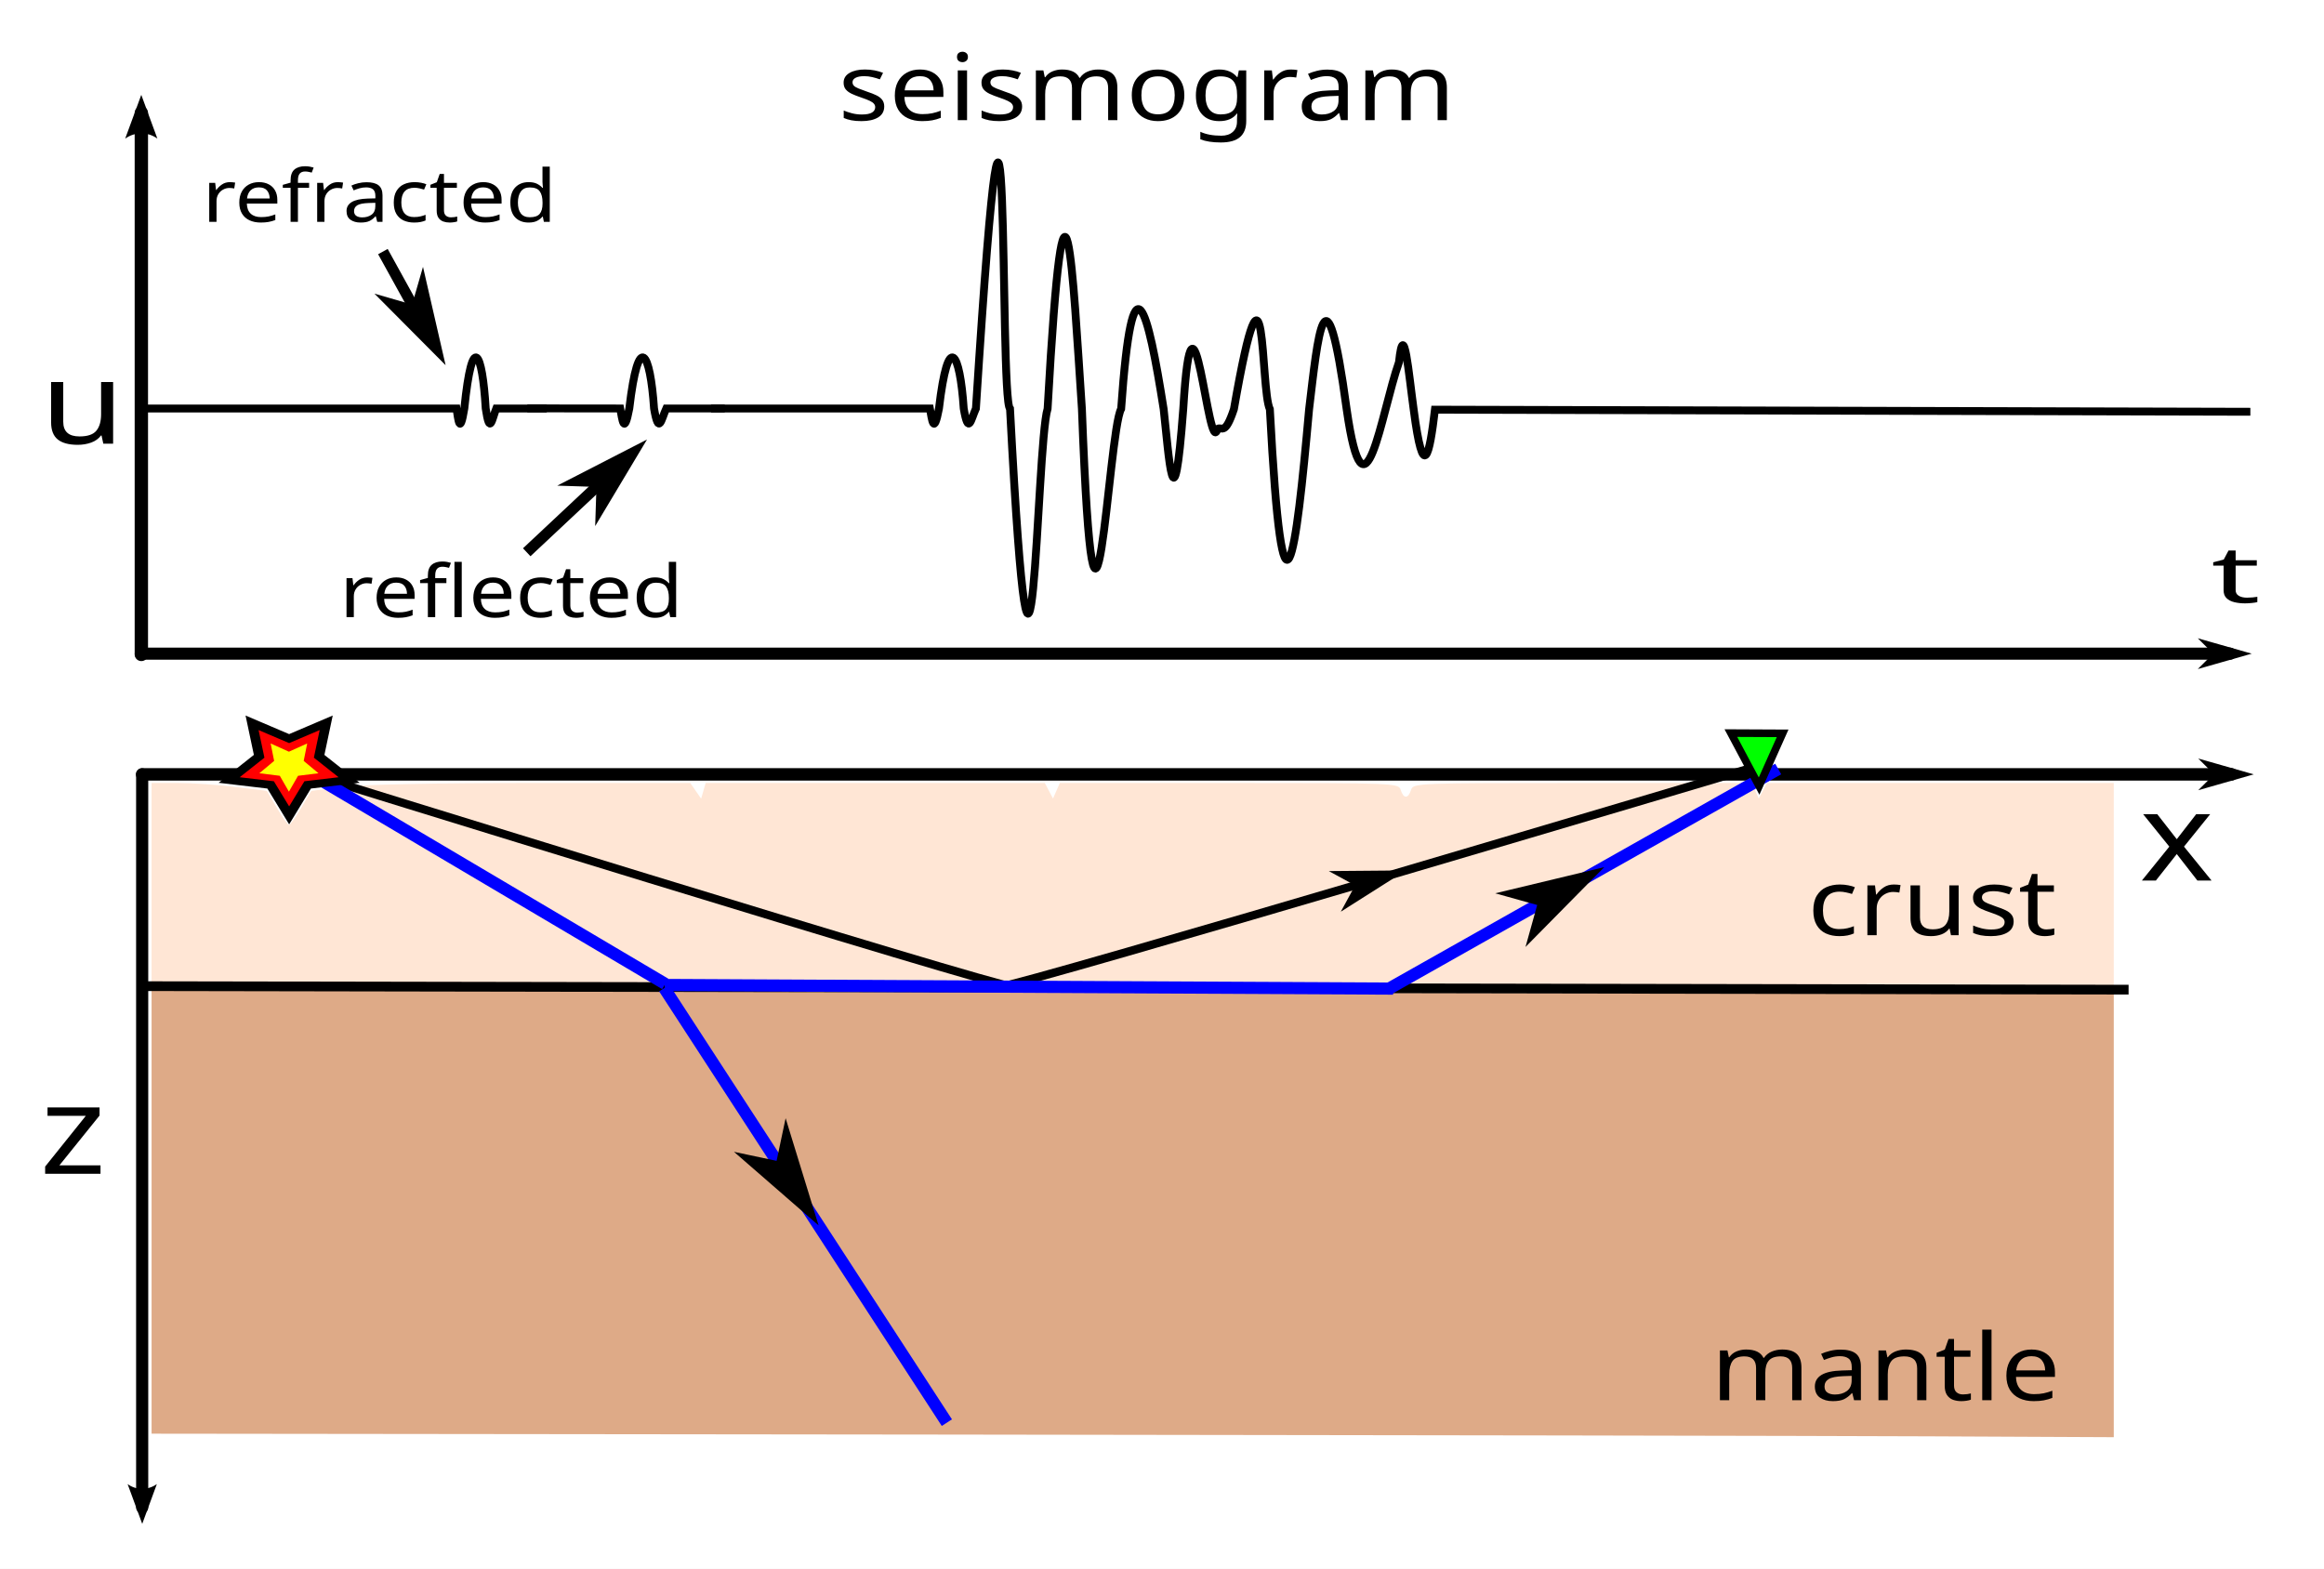
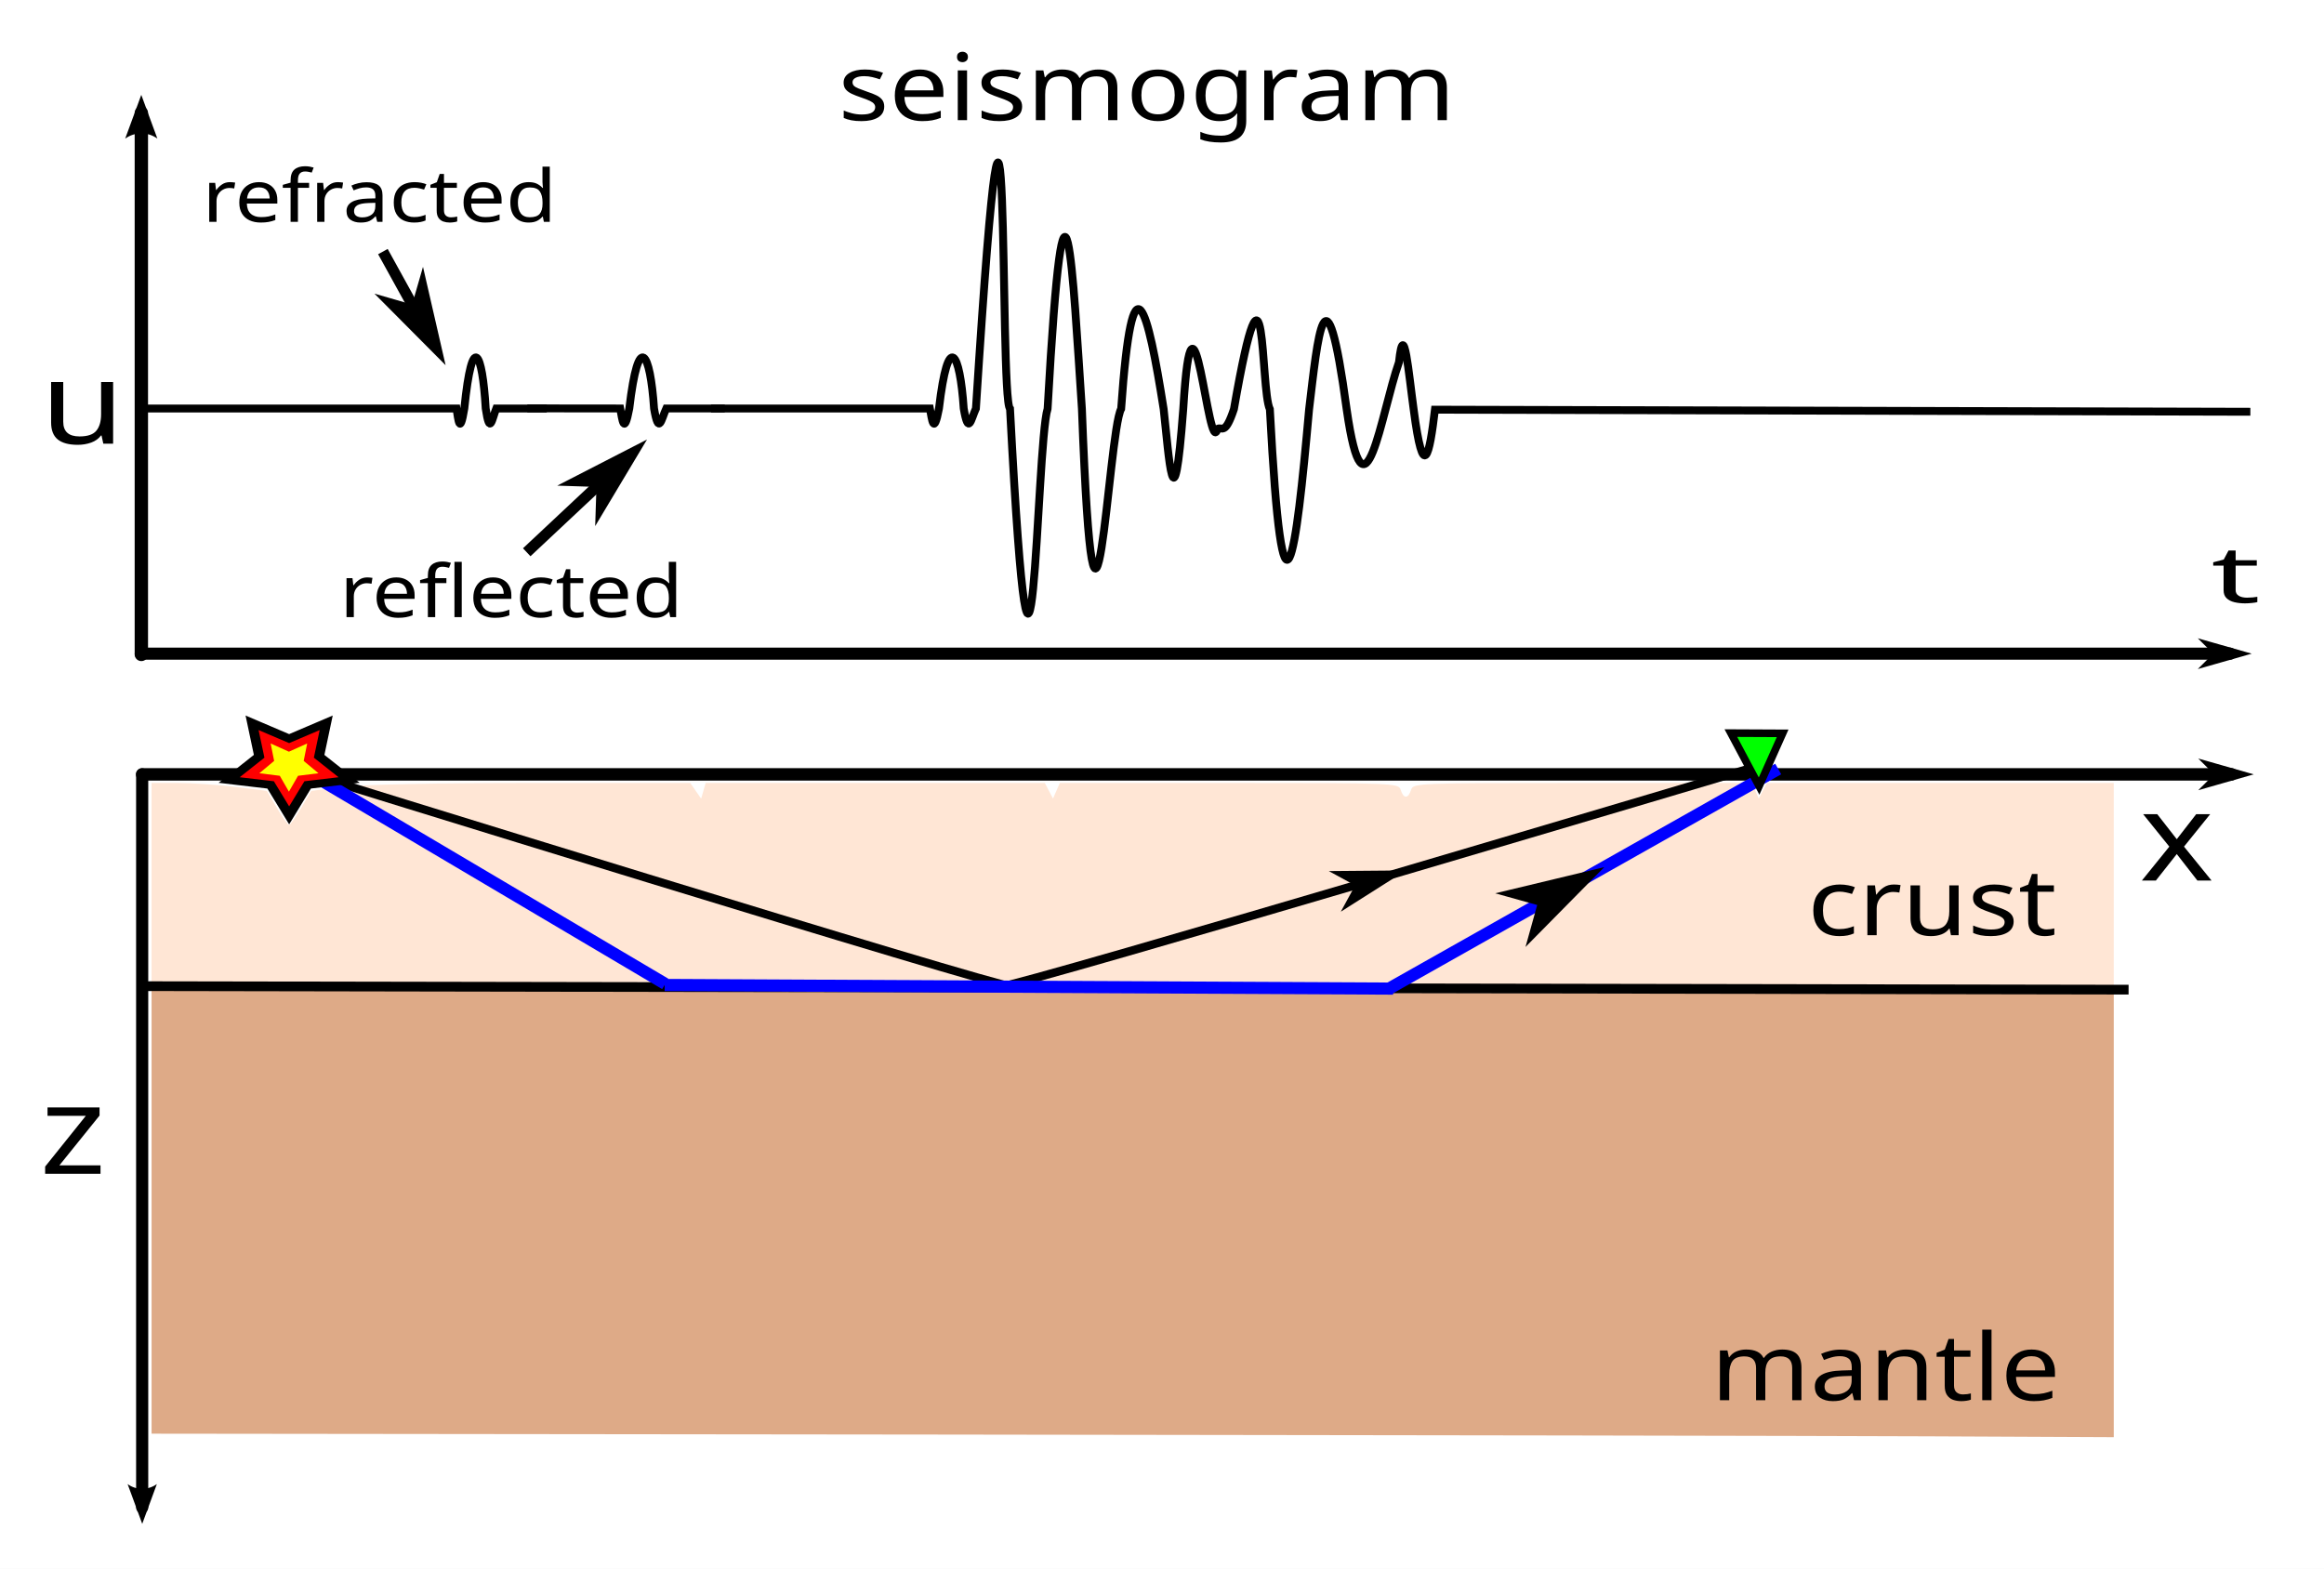
<svg xmlns="http://www.w3.org/2000/svg" width="718.218" height="484.873" id="svg2" version="1.1">
  <defs id="defs4">
    <marker orient="auto" refY="0" refX="0" id="Arrow1Mstart" style="overflow:visible">
      <path id="path3875" d="M 0,0 5,-5 -12.5,0 5,5 0,0 z" style="fill-rule:evenodd;stroke:#000000;stroke-width:1pt;marker-start:none" transform="matrix(0.4,0,0,0.4,4,0)" />
    </marker>
    <marker orient="auto" refY="0" refX="0" id="Arrow1Mend" style="overflow:visible">
      <path id="path3878" d="M 0,0 5,-5 -12.5,0 5,5 0,0 z" style="fill-rule:evenodd;stroke:#000000;stroke-width:1pt;marker-start:none" transform="matrix(-0.4,0,0,-0.4,-4,0)" />
    </marker>
    <marker orient="auto" refY="0" refX="0" id="Arrow1Send" style="overflow:visible">
      <path id="path3776" d="M 0,0 5,-5 -12.5,0 5,5 0,0 z" style="fill-rule:evenodd;stroke:#000000;stroke-width:1pt;marker-start:none" transform="matrix(-0.2,0,0,-0.2,-1.2,0)" />
    </marker>
    <marker orient="auto" refY="0" refX="0" id="Arrow2Sstart" style="overflow:visible">
      <path id="path3791" style="font-size:12px;fill-rule:evenodd;stroke-width:0.625;stroke-linejoin:round" d="M 8.719,4.034 -2.207,0.016 8.719,-4.002 c -1.745,2.372 -1.735,5.617 -6e-7,8.035 z" transform="matrix(0.3,0,0,0.3,-0.69,0)" />
    </marker>
    <marker orient="auto" refY="0" refX="0" id="Arrow2Sstart-1" style="overflow:visible">
      <path id="path3791-2" style="font-size:12px;fill-rule:evenodd;stroke-width:0.625;stroke-linejoin:round" d="M 8.719,4.034 -2.207,0.016 8.719,-4.002 c -1.745,2.372 -1.735,5.617 -6e-7,8.035 z" transform="matrix(0.3,0,0,0.3,-0.69,0)" />
    </marker>
    <marker orient="auto" refY="0" refX="0" id="Arrow1Send-9" style="overflow:visible">
      <path id="path3776-3" d="M 0,0 5,-5 -12.5,0 5,5 0,0 z" style="fill-rule:evenodd;stroke:#000000;stroke-width:1pt;marker-start:none" transform="matrix(-0.2,0,0,-0.2,-1.2,0)" />
    </marker>
    <marker orient="auto" refY="0" refX="0" id="Arrow1Mstart-1" style="overflow:visible">
      <path id="path3875-2" d="M 0,0 5,-5 -12.5,0 5,5 0,0 z" style="fill-rule:evenodd;stroke:#000000;stroke-width:1pt;marker-start:none" transform="matrix(0.4,0,0,0.4,4,0)" />
    </marker>
    <marker style="overflow:visible" id="Arrow1Send-9-7" refX="0" refY="0" orient="auto">
      <path transform="matrix(-0.2,0,0,-0.2,-1.2,0)" style="fill-rule:evenodd;stroke:#000000;stroke-width:1pt;marker-start:none" d="M 0,0 5,-5 -12.5,0 5,5 0,0 z" id="path3776-3-8" />
    </marker>
    <marker style="overflow:visible" id="Arrow2Sstart-1-5" refX="0" refY="0" orient="auto">
      <path transform="matrix(0.3,0,0,0.3,-0.69,0)" d="M 8.719,4.034 -2.207,0.016 8.719,-4.002 c -1.745,2.372 -1.735,5.617 -6e-7,8.035 z" style="font-size:12px;fill-rule:evenodd;stroke-width:0.625;stroke-linejoin:round" id="path3791-2-2" />
    </marker>
    <marker style="overflow:visible" id="Arrow2Sstart-19" refX="0" refY="0" orient="auto">
      <path transform="matrix(0.3,0,0,0.3,-0.69,0)" d="M 8.719,4.034 -2.207,0.016 8.719,-4.002 c -1.745,2.372 -1.735,5.617 -6e-7,8.035 z" style="font-size:12px;fill-rule:evenodd;stroke-width:0.625;stroke-linejoin:round" id="path3791-0" />
    </marker>
    <marker style="overflow:visible" id="Arrow1Send-3" refX="0" refY="0" orient="auto">
      <path transform="matrix(-0.2,0,0,-0.2,-1.2,0)" style="fill-rule:evenodd;stroke:#000000;stroke-width:1pt;marker-start:none" d="M 0,0 5,-5 -12.5,0 5,5 0,0 z" id="path3776-2" />
    </marker>
    <marker style="overflow:visible" id="Arrow1Mend-6" refX="0" refY="0" orient="auto">
      <path transform="matrix(-0.4,0,0,-0.4,-4,0)" style="fill-rule:evenodd;stroke:#000000;stroke-width:1pt;marker-start:none" d="M 0,0 5,-5 -12.5,0 5,5 0,0 z" id="path3878-3" />
    </marker>
    <marker style="overflow:visible" id="Arrow1Mstart-7" refX="0" refY="0" orient="auto">
      <path transform="matrix(0.4,0,0,0.4,4,0)" style="fill-rule:evenodd;stroke:#000000;stroke-width:1pt;marker-start:none" d="M 0,0 5,-5 -12.5,0 5,5 0,0 z" id="path3875-0" />
    </marker>
    <marker orient="auto" refY="0" refX="0" id="Arrow1Send-5" style="overflow:visible">
      <path id="path3776-9" d="M 0,0 5,-5 -12.5,0 5,5 0,0 z" style="fill-rule:evenodd;stroke:#000000;stroke-width:1pt;marker-start:none" transform="matrix(-0.2,0,0,-0.2,-1.2,0)" />
    </marker>
    <marker orient="auto" refY="0" refX="0" id="Arrow1Send-4" style="overflow:visible">
      <path id="path3776-7" d="M 0,0 5,-5 -12.5,0 5,5 0,0 z" style="fill-rule:evenodd;stroke:#000000;stroke-width:1pt;marker-start:none" transform="matrix(-0.2,0,0,-0.2,-1.2,0)" />
    </marker>
    <marker orient="auto" refY="0" refX="0" id="Arrow1Send-57" style="overflow:visible">
      <path id="path3776-0" d="M 0,0 5,-5 -12.5,0 5,5 0,0 z" style="fill-rule:evenodd;stroke:#000000;stroke-width:1pt;marker-start:none" transform="matrix(-0.2,0,0,-0.2,-1.2,0)" />
    </marker>
    <marker orient="auto" refY="0" refX="0" id="Arrow2Sstart-6" style="overflow:visible">
      <path id="path3791-5" style="font-size:12px;fill-rule:evenodd;stroke-width:0.625;stroke-linejoin:round" d="M 8.719,4.034 -2.207,0.016 8.719,-4.002 c -1.745,2.372 -1.735,5.617 -6e-7,8.035 z" transform="matrix(0.3,0,0,0.3,-0.69,0)" />
    </marker>
    <marker style="overflow:visible" id="Arrow1Mend-6-0" refX="0" refY="0" orient="auto">
      <path transform="matrix(-0.4,0,0,-0.4,-4,0)" style="fill-rule:evenodd;stroke:#000000;stroke-width:1pt;marker-start:none" d="M 0,0 5,-5 -12.5,0 5,5 0,0 z" id="path3878-3-3" />
    </marker>
    <marker style="overflow:visible" id="Arrow1Mend-6-3" refX="0" refY="0" orient="auto">
      <path transform="matrix(-0.4,0,0,-0.4,-4,0)" style="fill-rule:evenodd;stroke:#000000;stroke-width:1pt;marker-start:none" d="M 0,0 5,-5 -12.5,0 5,5 0,0 z" id="path3878-3-8" />
    </marker>
    <marker orient="auto" refY="0" refX="0" id="Arrow1Mend-9" style="overflow:visible">
      <path id="path3878-1" d="M 0,0 5,-5 -12.5,0 5,5 0,0 z" style="fill-rule:evenodd;stroke:#000000;stroke-width:1pt;marker-start:none" transform="matrix(-0.4,0,0,-0.4,-4,0)" />
    </marker>
  </defs>
  <g id="layer1" transform="translate(-133.6813,62.20236)">
    <rect style="color:#000000;fill:#ffffff;fill-opacity:1;fill-rule:nonzero;marker:none;marker-end:url(#Arrow1Send);visibility:visible;display:inline;overflow:visible;enable-background:accumulate" id="rect4632" width="718.218" height="484.873" x="-4.041" y="-9.863" transform="translate(137.7219,-52.33943)" />
    <path style="fill:#ffffff;stroke:#000000;stroke-width:3.75;stroke-linecap:round;stroke-miterlimit:4;stroke-dasharray:none;marker-start:url(#Arrow2Sstart);marker-end:none" d="m 177.618,403.711 0,-226.577" id="path4662" />
    <path style="color:#000000;fill:#0000ff;fill-opacity:1;fill-rule:nonzero;stroke:#000000;stroke-width:3.86;stroke-linecap:round;stroke-linejoin:miter;stroke-miterlimit:4;stroke-opacity:1;stroke-dasharray:none;stroke-dashoffset:0;marker:none;marker-end:url(#Arrow1Send);visibility:visible;display:inline;overflow:visible;enable-background:accumulate" d="m 177.618,177.134 645.679,0" id="rect2985" />
    <text xml:space="preserve" style="font-size:30.658px;font-style:normal;font-weight:normal;line-height:125%;letter-spacing:0px;word-spacing:0px;fill:#000000;fill-opacity:1;stroke:none;font-family:Sans" x="744.015" y="224.294" id="text4576" transform="scale(1.068299,0.9360673)">
      <tspan id="tspan4578" x="744.015" y="224.294" style="font-size:40.877px;font-style:normal;font-variant:normal;font-weight:normal;font-stretch:normal;font-family:cmmi10;-inkscape-font-specification:cmmi10">x</tspan>
    </text>
    <text xml:space="preserve" style="font-size:30.658px;font-style:normal;font-weight:normal;line-height:125%;letter-spacing:0px;word-spacing:0px;fill:#000000;fill-opacity:1;stroke:none;font-family:Sans" x="136.601" y="321.107" id="text4576-4" transform="scale(1.068299,0.9360673)">
      <tspan id="tspan4578-4" x="136.601" y="321.107" style="font-size:40.877px;font-style:normal;font-variant:normal;font-weight:normal;font-stretch:normal;font-family:cmmi10;-inkscape-font-specification:cmmi10">z</tspan>
    </text>
    <path style="opacity:0;fill:none;stroke:#000000;stroke-width:0;stroke-linecap:round;stroke-miterlimit:4;stroke-dasharray:none" d="m 656.343,267.578 c -83.624,-2.638 -155.34,-11.736 -340.218,-43.158 -26.688,-4.536 -49.722,-8.26 -51.188,-8.275 -3.095,-0.032 -9.773,-2.384 -39.562,-13.933 -18.443,-7.151 -23.235,-9.463 -31.624,-15.258 l -9.887,-6.831 4.924,-0.329 c 2.708,-0.181 9.961,0.222 16.117,0.896 l 11.193,1.226 1.851,3.452 c 1.018,1.899 2.616,4.494 3.55,5.767 l 1.699,2.316 3.453,-5.677 3.453,-5.677 8.271,-1.155 c 6.241,-0.871 75.467,-1.173 282.044,-1.228 l 273.773,-0.073 0.241,36.72 c 0.133,20.196 0.257,39.655 0.276,43.242 l 0.035,6.523 -20.402,0.599 c -42.083,1.235 -94.008,1.611 -118.001,0.854 z" id="path5039" />
    <path style="opacity:0;fill:#0000ff;stroke:#000000;stroke-width:0;stroke-linecap:round;stroke-miterlimit:4;stroke-dasharray:none" d="m 656.343,267.578 c -83.624,-2.638 -155.34,-11.736 -340.218,-43.158 -26.688,-4.536 -49.722,-8.26 -51.188,-8.275 -3.095,-0.032 -9.773,-2.384 -39.562,-13.933 -18.443,-7.151 -23.235,-9.463 -31.624,-15.258 l -9.887,-6.831 4.924,-0.329 c 2.708,-0.181 9.961,0.222 16.117,0.896 l 11.193,1.226 1.851,3.452 c 1.018,1.899 2.616,4.494 3.55,5.767 l 1.699,2.316 3.453,-5.677 3.453,-5.677 8.271,-1.155 c 6.241,-0.871 75.467,-1.173 282.044,-1.228 l 273.773,-0.073 0.241,36.72 c 0.133,20.196 0.257,39.655 0.276,43.242 l 0.035,6.523 -20.402,0.599 c -42.083,1.235 -94.008,1.611 -118.001,0.854 z" id="path5041" />
    <path style="opacity:0;fill:#0000ff;stroke:#000000;stroke-width:0;stroke-linecap:round;stroke-miterlimit:4;stroke-dasharray:none" d="m 656.343,267.578 c -83.624,-2.638 -155.34,-11.736 -340.218,-43.158 -26.688,-4.536 -49.722,-8.26 -51.188,-8.275 -3.095,-0.032 -9.773,-2.384 -39.562,-13.933 -18.443,-7.151 -23.235,-9.463 -31.624,-15.258 l -9.887,-6.831 4.924,-0.329 c 2.708,-0.181 9.961,0.222 16.117,0.896 l 11.193,1.226 1.851,3.452 c 1.018,1.899 2.616,4.494 3.55,5.767 l 1.699,2.316 3.453,-5.677 3.453,-5.677 8.271,-1.155 c 6.241,-0.871 75.467,-1.173 282.044,-1.228 l 273.773,-0.073 0.241,36.72 c 0.133,20.196 0.257,39.655 0.276,43.242 l 0.035,6.523 -20.402,0.599 c -42.083,1.235 -94.008,1.611 -118.001,0.854 z" id="path5043" />
    <path style="opacity:0;fill:#0000ff;stroke:#000000;stroke-width:0;stroke-linecap:round;stroke-miterlimit:4;stroke-dasharray:none" d="m 656.343,267.578 c -83.624,-2.638 -155.34,-11.736 -340.218,-43.158 -26.688,-4.536 -49.722,-8.26 -51.188,-8.275 -3.095,-0.032 -9.773,-2.384 -39.562,-13.933 -18.443,-7.151 -23.235,-9.463 -31.624,-15.258 l -9.887,-6.831 4.924,-0.329 c 2.708,-0.181 9.961,0.222 16.117,0.896 l 11.193,1.226 1.851,3.452 c 1.018,1.899 2.616,4.494 3.55,5.767 l 1.699,2.316 3.453,-5.677 3.453,-5.677 8.271,-1.155 c 6.241,-0.871 75.467,-1.173 282.044,-1.228 l 273.773,-0.073 0.241,36.72 c 0.133,20.196 0.257,39.655 0.276,43.242 l 0.035,6.523 -20.402,0.599 c -42.083,1.235 -94.008,1.611 -118.001,0.854 z" id="path5045" />
    <path style="opacity:0;fill:#0000ff;stroke:#000000;stroke-width:0;stroke-linecap:round;stroke-miterlimit:4;stroke-dasharray:none" d="m 656.343,267.578 c -83.624,-2.638 -155.34,-11.736 -340.218,-43.158 -26.688,-4.536 -49.722,-8.26 -51.188,-8.275 -3.095,-0.032 -9.773,-2.384 -39.562,-13.933 -18.443,-7.151 -23.235,-9.463 -31.624,-15.258 l -9.887,-6.831 4.924,-0.329 c 2.708,-0.181 9.961,0.222 16.117,0.896 l 11.193,1.226 1.851,3.452 c 1.018,1.899 2.616,4.494 3.55,5.767 l 1.699,2.316 3.453,-5.677 3.453,-5.677 8.271,-1.155 c 6.241,-0.871 75.467,-1.173 282.044,-1.228 l 273.773,-0.073 0.241,36.72 c 0.133,20.196 0.257,39.655 0.276,43.242 l 0.035,6.523 -20.402,0.599 c -42.083,1.235 -94.008,1.611 -118.001,0.854 z" id="path5047" />
    <path style="opacity:0;fill:#0000ff;stroke:#000000;stroke-width:0;stroke-linecap:round;stroke-miterlimit:4;stroke-dasharray:none" d="m 656.343,267.578 c -83.624,-2.638 -155.34,-11.736 -340.218,-43.158 -26.688,-4.536 -49.722,-8.26 -51.188,-8.275 -3.095,-0.032 -9.773,-2.384 -39.562,-13.933 -18.443,-7.151 -23.235,-9.463 -31.624,-15.258 l -9.887,-6.831 4.924,-0.329 c 2.708,-0.181 9.961,0.222 16.117,0.896 l 11.193,1.226 1.851,3.452 c 1.018,1.899 2.616,4.494 3.55,5.767 l 1.699,2.316 3.453,-5.677 3.453,-5.677 8.271,-1.155 c 6.241,-0.871 75.467,-1.173 282.044,-1.228 l 273.773,-0.073 0.241,36.72 c 0.133,20.196 0.257,39.655 0.276,43.242 l 0.035,6.523 -20.402,0.599 c -42.083,1.235 -94.008,1.611 -118.001,0.854 z" id="path5049" />
    <path style="opacity:0;fill:#0000ff;stroke:#000000;stroke-width:0;stroke-linecap:round;stroke-miterlimit:4;stroke-dasharray:none" d="m 656.343,267.578 c -83.624,-2.638 -155.34,-11.736 -340.218,-43.158 -26.688,-4.536 -49.722,-8.26 -51.188,-8.275 -3.095,-0.032 -9.773,-2.384 -39.562,-13.933 -18.443,-7.151 -23.235,-9.463 -31.624,-15.258 l -9.887,-6.831 4.924,-0.329 c 2.708,-0.181 9.961,0.222 16.117,0.896 l 11.193,1.226 1.851,3.452 c 1.018,1.899 2.616,4.494 3.55,5.767 l 1.699,2.316 3.453,-5.677 3.453,-5.677 8.271,-1.155 c 6.241,-0.871 75.467,-1.173 282.044,-1.228 l 273.773,-0.073 0.241,36.72 c 0.133,20.196 0.257,39.655 0.276,43.242 l 0.035,6.523 -20.402,0.599 c -42.083,1.235 -94.008,1.611 -118.001,0.854 z" id="path5051" />
    <path style="fill:#ffe6d5;fill-opacity:1;stroke:none" d="m 368.765,241.697 -188.24,-0.276 0,-30.816 0,-30.816 8.027,0 c 4.415,0 12.431,0.551 17.813,1.225 l 9.786,1.225 3.116,5.264 c 1.714,2.895 3.396,5.264 3.739,5.264 0.343,0 2.025,-2.369 3.739,-5.264 l 3.116,-5.264 9.786,-1.225 c 5.989,-0.749 28.714,-1.225 58.57,-1.225 l 48.785,0 1.682,2.433 1.682,2.433 0.696,-2.433 0.696,-2.433 52.408,0 52.408,0 1.267,2.411 1.267,2.411 1.056,-2.411 1.056,-2.411 52.335,0 c 51.403,0 52.347,0.038 53.009,2.163 0.863,2.769 2.323,2.769 3.186,0 0.662,-2.124 1.607,-2.163 53.009,-2.163 l 52.335,0 1.056,2.411 1.056,2.411 1.267,-2.411 1.267,-2.411 53.594,0 53.594,0 0,31.359 0,31.359 -114.962,-0.267 c -63.229,-0.147 -199.67,-0.392 -303.202,-0.544 z" id="path3243" />
    <path style="fill:#deaa87;fill-opacity:1;stroke:none" d="m 426.644,381.191 -246.119,-0.275 0,-68.842 0,-68.842 102.749,0.718 c 56.512,0.395 192.953,0.719 303.202,0.719 l 200.453,6.3e-4 0,68.666 0,68.666 -57.083,-0.268 c -31.395,-0.147 -167.836,-0.392 -303.202,-0.543 z" id="path3245" />
    <path style="fill:none;stroke:#000000;stroke-width:3.001;stroke-linecap:butt;stroke-linejoin:miter;stroke-miterlimit:4;stroke-opacity:1;stroke-dasharray:none" d="m 178.639,242.597 612.868,1.081" id="path3183" />
    <text xml:space="preserve" style="font-size:40.877px;font-style:normal;font-weight:normal;line-height:125%;letter-spacing:0px;word-spacing:0px;fill:#000000;fill-opacity:1;stroke:none;font-family:Sans" x="648.018" y="242.336" id="text3904-7" transform="scale(1.068299,0.9360673)">
      <tspan style="font-size:30.658px;font-style:normal;font-variant:normal;font-weight:normal;font-stretch:normal;fill:#000000;font-family:Sans;-inkscape-font-specification:Sans" id="tspan3906-7" x="648.018" y="242.336">crust</tspan>
    </text>
    <text xml:space="preserve" style="font-size:40.877px;font-style:normal;font-weight:normal;line-height:125%;letter-spacing:0px;word-spacing:0px;fill:#000000;fill-opacity:1;stroke:none;font-family:Sans" x="620.077" y="395.876" id="text3904" transform="scale(1.068299,0.9360673)">
      <tspan style="font-size:30.658px;font-style:normal;font-variant:normal;font-weight:normal;font-stretch:normal;fill:#000000;font-family:Sans;-inkscape-font-specification:Sans" id="tspan3906" x="620.077" y="395.876">mantle<tspan id="tspan4008" style="font-size:22.482px;fill:#000000" />
      </tspan>
    </text>
    <path style="fill:#00ffff;stroke:#0000ff;stroke-width:3.75;stroke-linecap:butt;stroke-linejoin:miter;stroke-miterlimit:4;stroke-opacity:1;stroke-dasharray:none;marker-mid:url(#Arrow1Mstart)" d="M 683.229,175.478 623.036,209.444 562.843,243.409" id="path3072" />
    <path style="fill:none;stroke:#000000;stroke-width:2.555;stroke-linecap:butt;stroke-linejoin:miter;stroke-miterlimit:4;stroke-opacity:1;stroke-dasharray:none" d="m 225.203,175.764 c 0,0 216.185,67.051 221.644,67.051" id="path3068" />
    <path style="fill:none;stroke:#000000;stroke-width:2.578;stroke-linecap:butt;stroke-linejoin:miter;stroke-miterlimit:4;stroke-opacity:1;stroke-dasharray:none;marker-mid:url(#Arrow1Mend)" d="m 442.599,242.815 c 2.779,0 62.087,-17.275 120.7,-34.55 58.613,-17.275 116.531,-34.55 116.531,-34.55" id="path4083" />
    <path style="fill:none;stroke:#0000ff;stroke-width:3.75;stroke-linecap:butt;stroke-linejoin:miter;stroke-miterlimit:4;stroke-opacity:1;stroke-dasharray:none" d="m 226.301,175.057 112.972,66.843" id="path3060" />
    <g id="g4085" transform="matrix(1.091728,0,0,0.9565964,98.07779,-25.19076)">
      <path transform="matrix(2.525104,0,0,2.338437,-125.3047,-247.1728)" d="m 94.954,201.814 -2.078,-4.211 -4.647,-0.675 3.362,-3.278 -0.794,-4.628 4.156,2.185 4.156,-2.185 -0.794,4.628 3.362,3.278 -4.647,0.675 z" id="path4601-4" style="fill:#ff0000;stroke:#000000;stroke-width:1.1;stroke-linecap:round;stroke-miterlimit:4;stroke-dasharray:none" />
      <path transform="matrix(1.244016,0,0,1.217089,-3.724937,-28.53344)" d="m 94.954,201.814 -2.078,-4.211 -4.647,-0.675 3.362,-3.278 -0.794,-4.628 4.156,2.185 4.156,-2.185 -0.794,4.628 3.362,3.278 -4.647,0.675 z" id="path4601" style="fill:#ffff00;stroke:#000000;stroke-width:0;stroke-linecap:round;stroke-miterlimit:4;stroke-dasharray:none" />
    </g>
    <path style="fill:#00ff00;stroke:#000000;stroke-width:2.35;stroke-linecap:butt;stroke-linejoin:miter;stroke-miterlimit:4;stroke-opacity:1;stroke-dasharray:none" d="m 668.596,164.38 8.725,16.372 7.271,-16.297 z" id="path3014-2-9-0" />
    <path style="fill:none;stroke:#0000ff;stroke-width:3.75;stroke-linecap:butt;stroke-linejoin:miter;stroke-miterlimit:4;stroke-opacity:1;stroke-dasharray:none" d="m 339.093,242.229 225.115,1.128" id="path3060-5" />
-     <path style="fill:#00ffff;stroke:#0000ff;stroke-width:3.75;stroke-linecap:butt;stroke-linejoin:miter;stroke-miterlimit:4;stroke-opacity:1;stroke-dasharray:none;marker-mid:url(#Arrow1Mstart)" d="M 426.304,377.507 382.63,310.347 338.957,243.187" id="path3072-5" />
    <text xml:space="preserve" style="font-size:24.069px;font-style:normal;font-weight:normal;line-height:125%;letter-spacing:0px;word-spacing:0px;fill:#000000;fill-opacity:1;stroke:none;font-family:Sans" x="620.874" y="163.21" id="text4576-4-1" transform="scale(1.315861,0.7599589)">
      <tspan id="tspan4578-4-0" x="620.874" y="163.21" style="font-size:32.091px;font-style:normal;font-variant:normal;font-weight:normal;font-stretch:normal;font-family:cmmi10;-inkscape-font-specification:cmmi10">t</tspan>
    </text>
    <text xml:space="preserve" style="font-size:29.053px;font-style:normal;font-weight:normal;line-height:125%;letter-spacing:0px;word-spacing:0px;fill:#000000;fill-opacity:1;stroke:none;font-family:Sans" x="134.06" y="81.677" id="text4576-9" transform="scale(1.090117,0.9173325)">
      <tspan id="tspan4578-0" x="134.06" y="81.677" style="font-size:38.737px;font-style:normal;font-variant:normal;font-weight:normal;font-stretch:normal;font-family:cmmi10;-inkscape-font-specification:cmmi10">u</tspan>
    </text>
    <path style="color:#000000;fill:#0000ff;fill-opacity:1;fill-rule:nonzero;stroke:#000000;stroke-width:3.75;stroke-linecap:round;stroke-linejoin:miter;stroke-miterlimit:4;stroke-opacity:1;stroke-dasharray:none;stroke-dashoffset:0;marker:none;marker-end:url(#Arrow1Send);visibility:visible;display:inline;overflow:visible;enable-background:accumulate" d="m 177.184,139.828 645.679,0" id="rect2985-0" />
    <path style="fill:#ffffff;stroke:#000000;stroke-width:4.128;stroke-linecap:round;stroke-miterlimit:4;stroke-dasharray:none;marker-start:url(#Arrow2Sstart);marker-end:none" d="m 177.364,-27.308 0,167.375" id="path4662-9" />
    <path style="fill:none;stroke:#000000;stroke-width:2.43;stroke-linecap:butt;stroke-linejoin:miter;stroke-miterlimit:4;stroke-opacity:1;stroke-dasharray:none" d="m 176.358,64.054 98.399,0 c 0.546,3.31 1.001,8.702 2.424,0 2.479,-24.345 5.579,-17.507 6.602,0 1.277,8.619 1.956,3.264 3.255,0 l 15.613,0" id="path4136-7-0-6-3" />
    <path style="fill:none;stroke:#000000;stroke-width:2.43;stroke-linecap:butt;stroke-linejoin:miter;stroke-miterlimit:4;stroke-opacity:1;stroke-dasharray:none" d="m 296.638,64.02 28.717,0.031 c 0.633,3.31 1.16,8.702 2.807,0 2.871,-24.345 6.462,-17.507 7.646,0 1.479,8.619 2.265,3.264 3.77,0 l 18.083,0" id="path4136-7-0-6-3-9" />
    <path style="fill:none;stroke:#000000;stroke-width:2.43;stroke-linecap:butt;stroke-linejoin:miter;stroke-miterlimit:4;stroke-opacity:1;stroke-dasharray:none" d="m 353.42,64.054 67.639,0 c 0.633,3.31 1.16,8.702 2.807,0 2.871,-24.345 6.462,-17.507 7.646,0 1.479,8.619 2.265,3.264 3.77,0 10.852,-170.018 7.121,-2.204 10.537,0.027 7.181,136.746 8.022,11.45 11.618,0.03 5.355,-95.613 7.847,-40.922 10.6,0.027 4.042,107.488 8.085,7.147 12.127,0.031 3.553,-50.246 8.248,-30.874 13.132,0.034 1.668,14.789 3.104,39.326 6.061,0.016 2.983,-49.533 7.841,16.483 10.605,6.087 1.449,-0.604 2.361,2.018 5.053,-6.047 10.212,-58.565 8.094,-6.169 11.11,0.029 4.041,76.64 8.081,45.578 12.122,0.031 2.644,-22.1 5.054,-48.423 11.618,0.03 5.555,38.706 10.606,1.107 16.161,-14.604 1.515,-14.278 3.03,3.793 4.546,14.658 3.013,23.065 4.885,14.205 6.567,0.017 l 252.002,0.646" id="path4136-7-0-6-3-9-1" />
    <text xml:space="preserve" style="font-size:40.877px;font-style:normal;font-weight:normal;line-height:125%;letter-spacing:0px;word-spacing:0px;fill:#000000;fill-opacity:1;stroke:none;font-family:Sans" x="367.618" y="-26.768" id="text3904-7-4" transform="scale(1.068299,0.9360673)">
      <tspan style="font-size:30.658px;font-style:normal;font-variant:normal;font-weight:normal;font-stretch:normal;fill:#000000;font-family:Sans;-inkscape-font-specification:Sans" id="tspan3906-7-3" x="367.618" y="-26.768">seismogram</tspan>
    </text>
    <text xml:space="preserve" style="font-size:40.877px;font-style:normal;font-weight:normal;line-height:125%;letter-spacing:0px;word-spacing:0px;fill:#000000;fill-opacity:1;stroke:none;font-family:Sans" x="223.332" y="137.307" id="text3904-7-4-6-6" transform="scale(1.068299,0.9360673)">
      <tspan style="font-size:24px;font-style:normal;font-variant:normal;font-weight:normal;font-stretch:normal;fill:#000000;font-family:Sans;-inkscape-font-specification:Sans" id="tspan3906-7-3-9-3" x="223.332" y="137.307">reflected</tspan>
    </text>
    <path style="fill:none;stroke:#000000;stroke-width:3.375;stroke-linecap:butt;stroke-linejoin:miter;stroke-miterlimit:4;stroke-opacity:1;stroke-dasharray:none;marker-end:url(#Arrow1Mend-6)" d="m 252.015,15.555 16.162,29.294" id="path4369-3" />
    <text xml:space="preserve" style="font-size:40.877px;font-style:normal;font-weight:normal;line-height:125%;letter-spacing:0px;word-spacing:0px;fill:#000000;fill-opacity:1;stroke:none;font-family:Sans" x="183.618" y="6.795" id="text3904-7-4-6-0" transform="scale(1.068299,0.9360673)">
      <tspan style="font-size:24px;font-style:normal;font-variant:normal;font-weight:normal;font-stretch:normal;fill:#000000;font-family:Sans;-inkscape-font-specification:Sans" id="tspan3906-7-3-9-6" x="183.618" y="6.795">refracted</tspan>
    </text>
    <path style="fill:none;stroke:#000000;stroke-width:3.375;stroke-linecap:butt;stroke-linejoin:miter;stroke-miterlimit:4;stroke-opacity:1;stroke-dasharray:none;marker-end:url(#Arrow1Mend-6)" d="M 296.462,108.489 328.787,78.185" id="path4369-31" />
  </g>
</svg>
